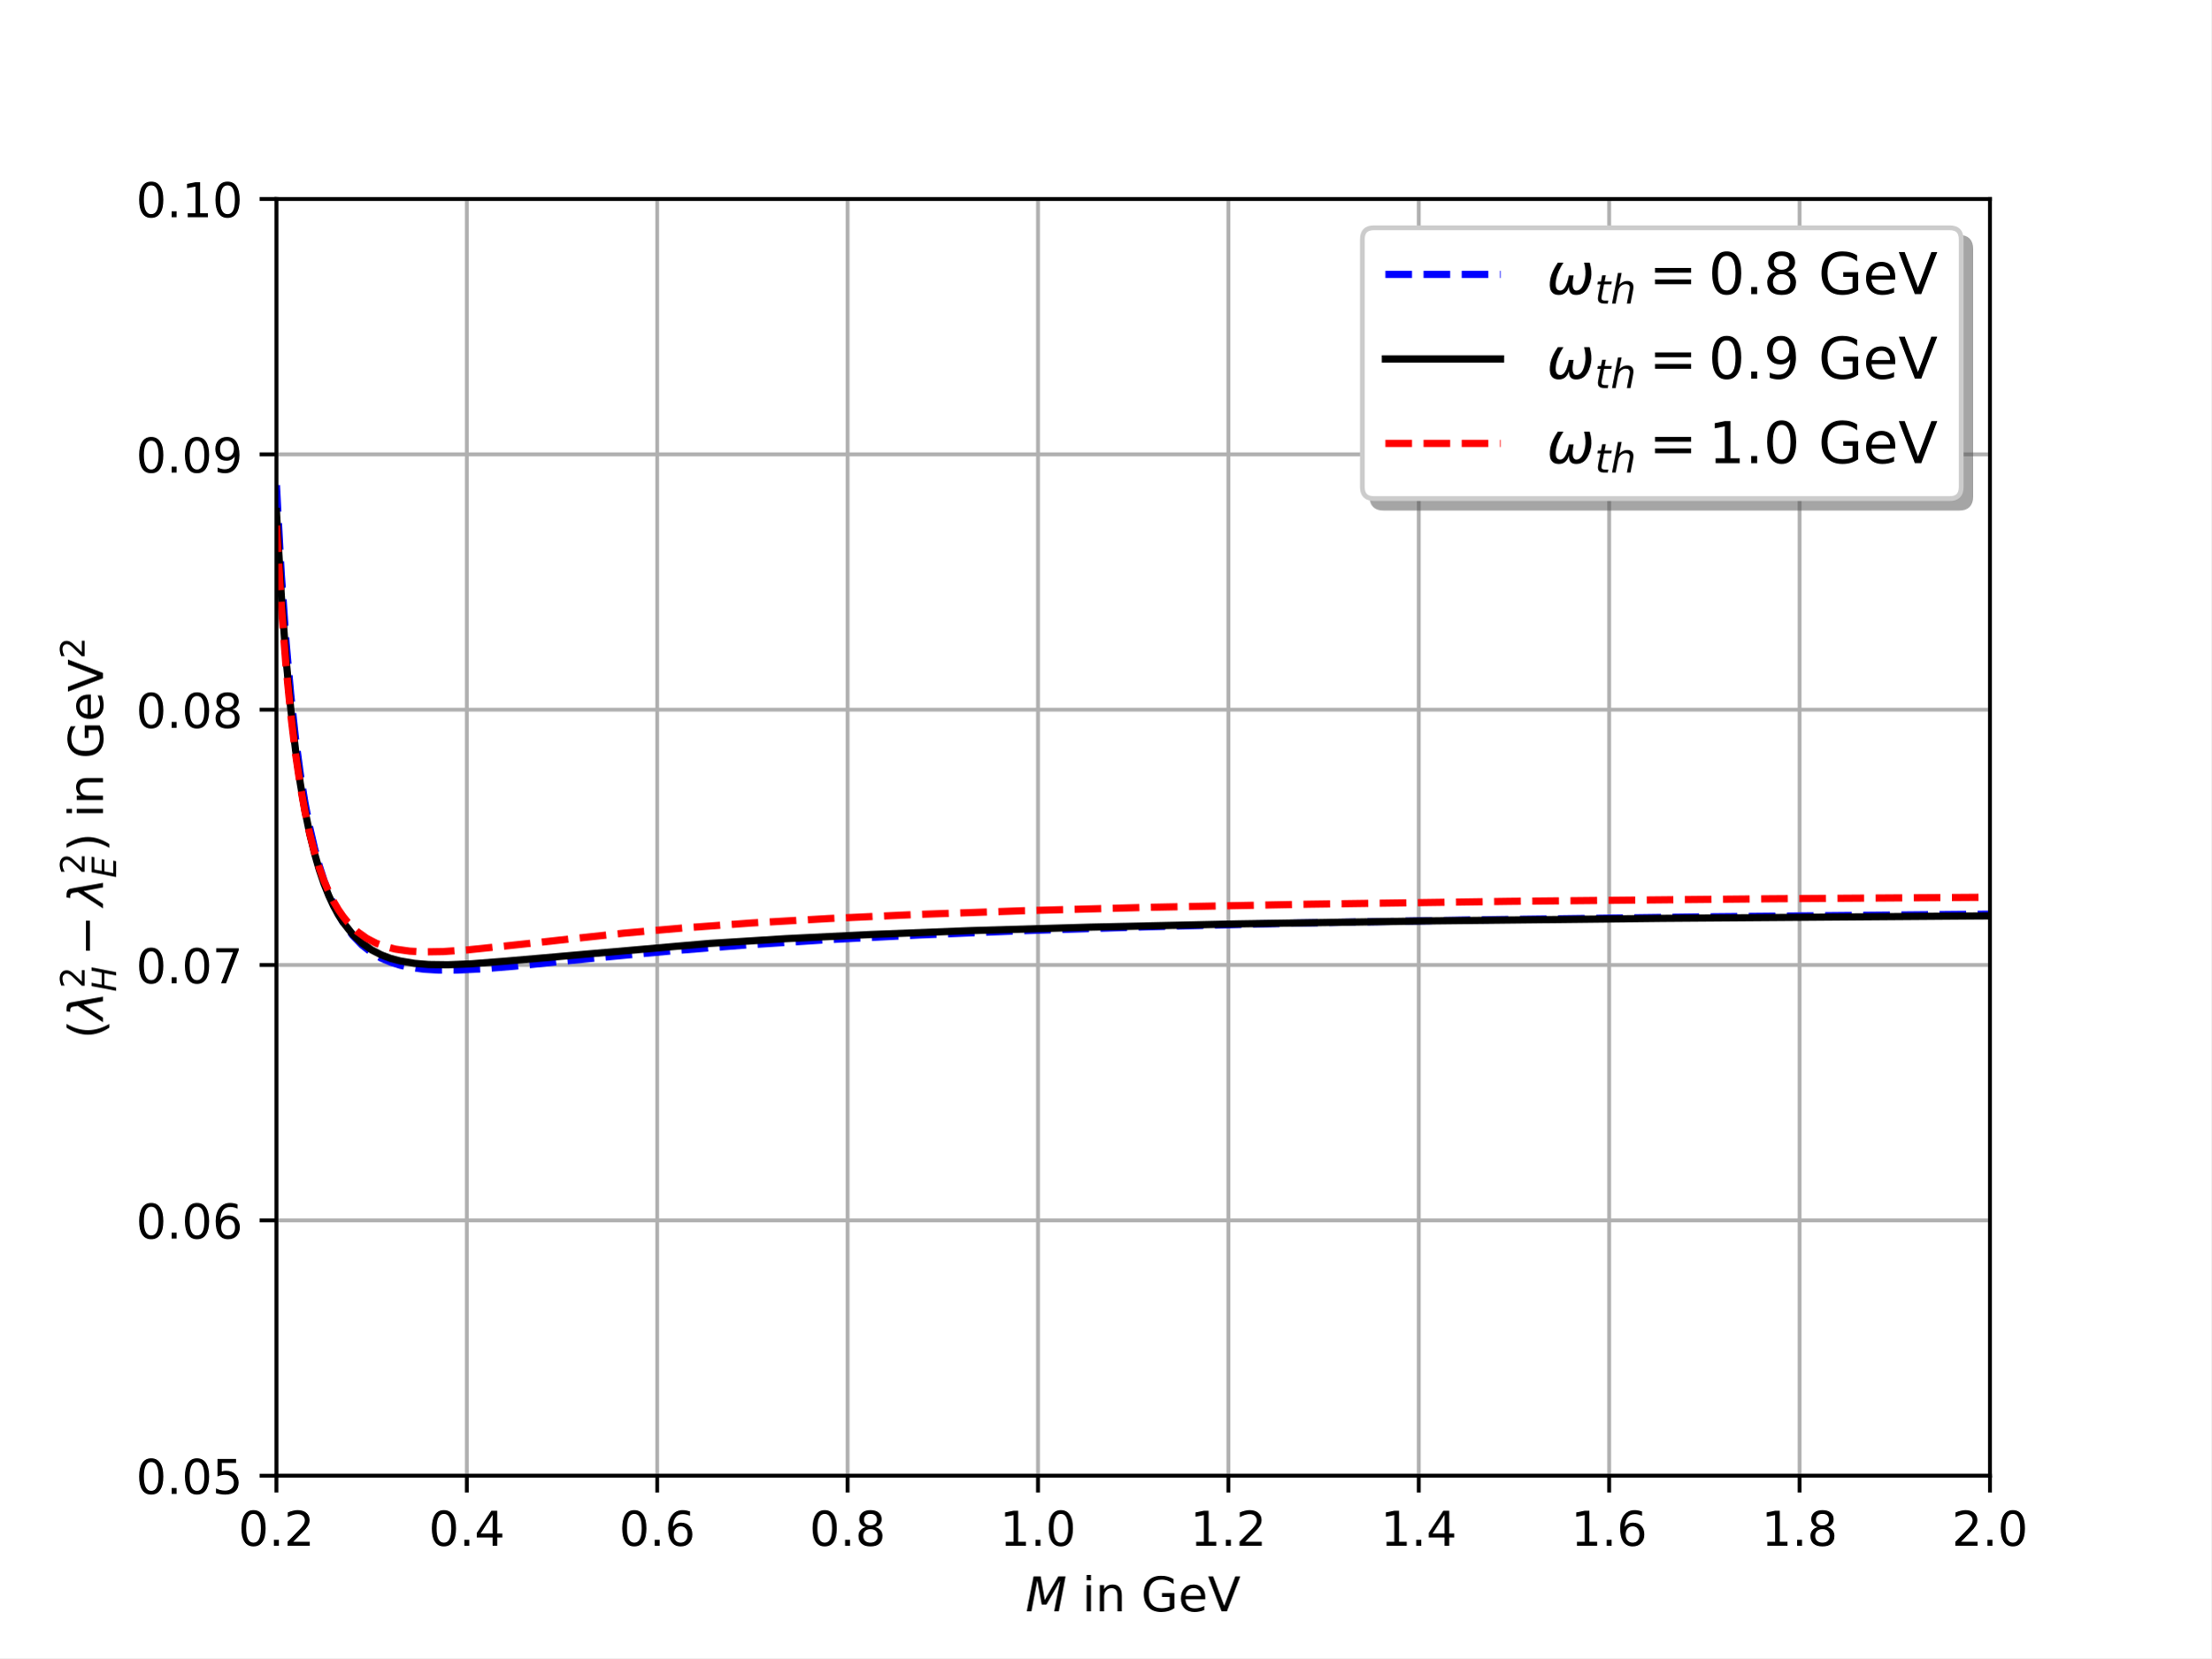
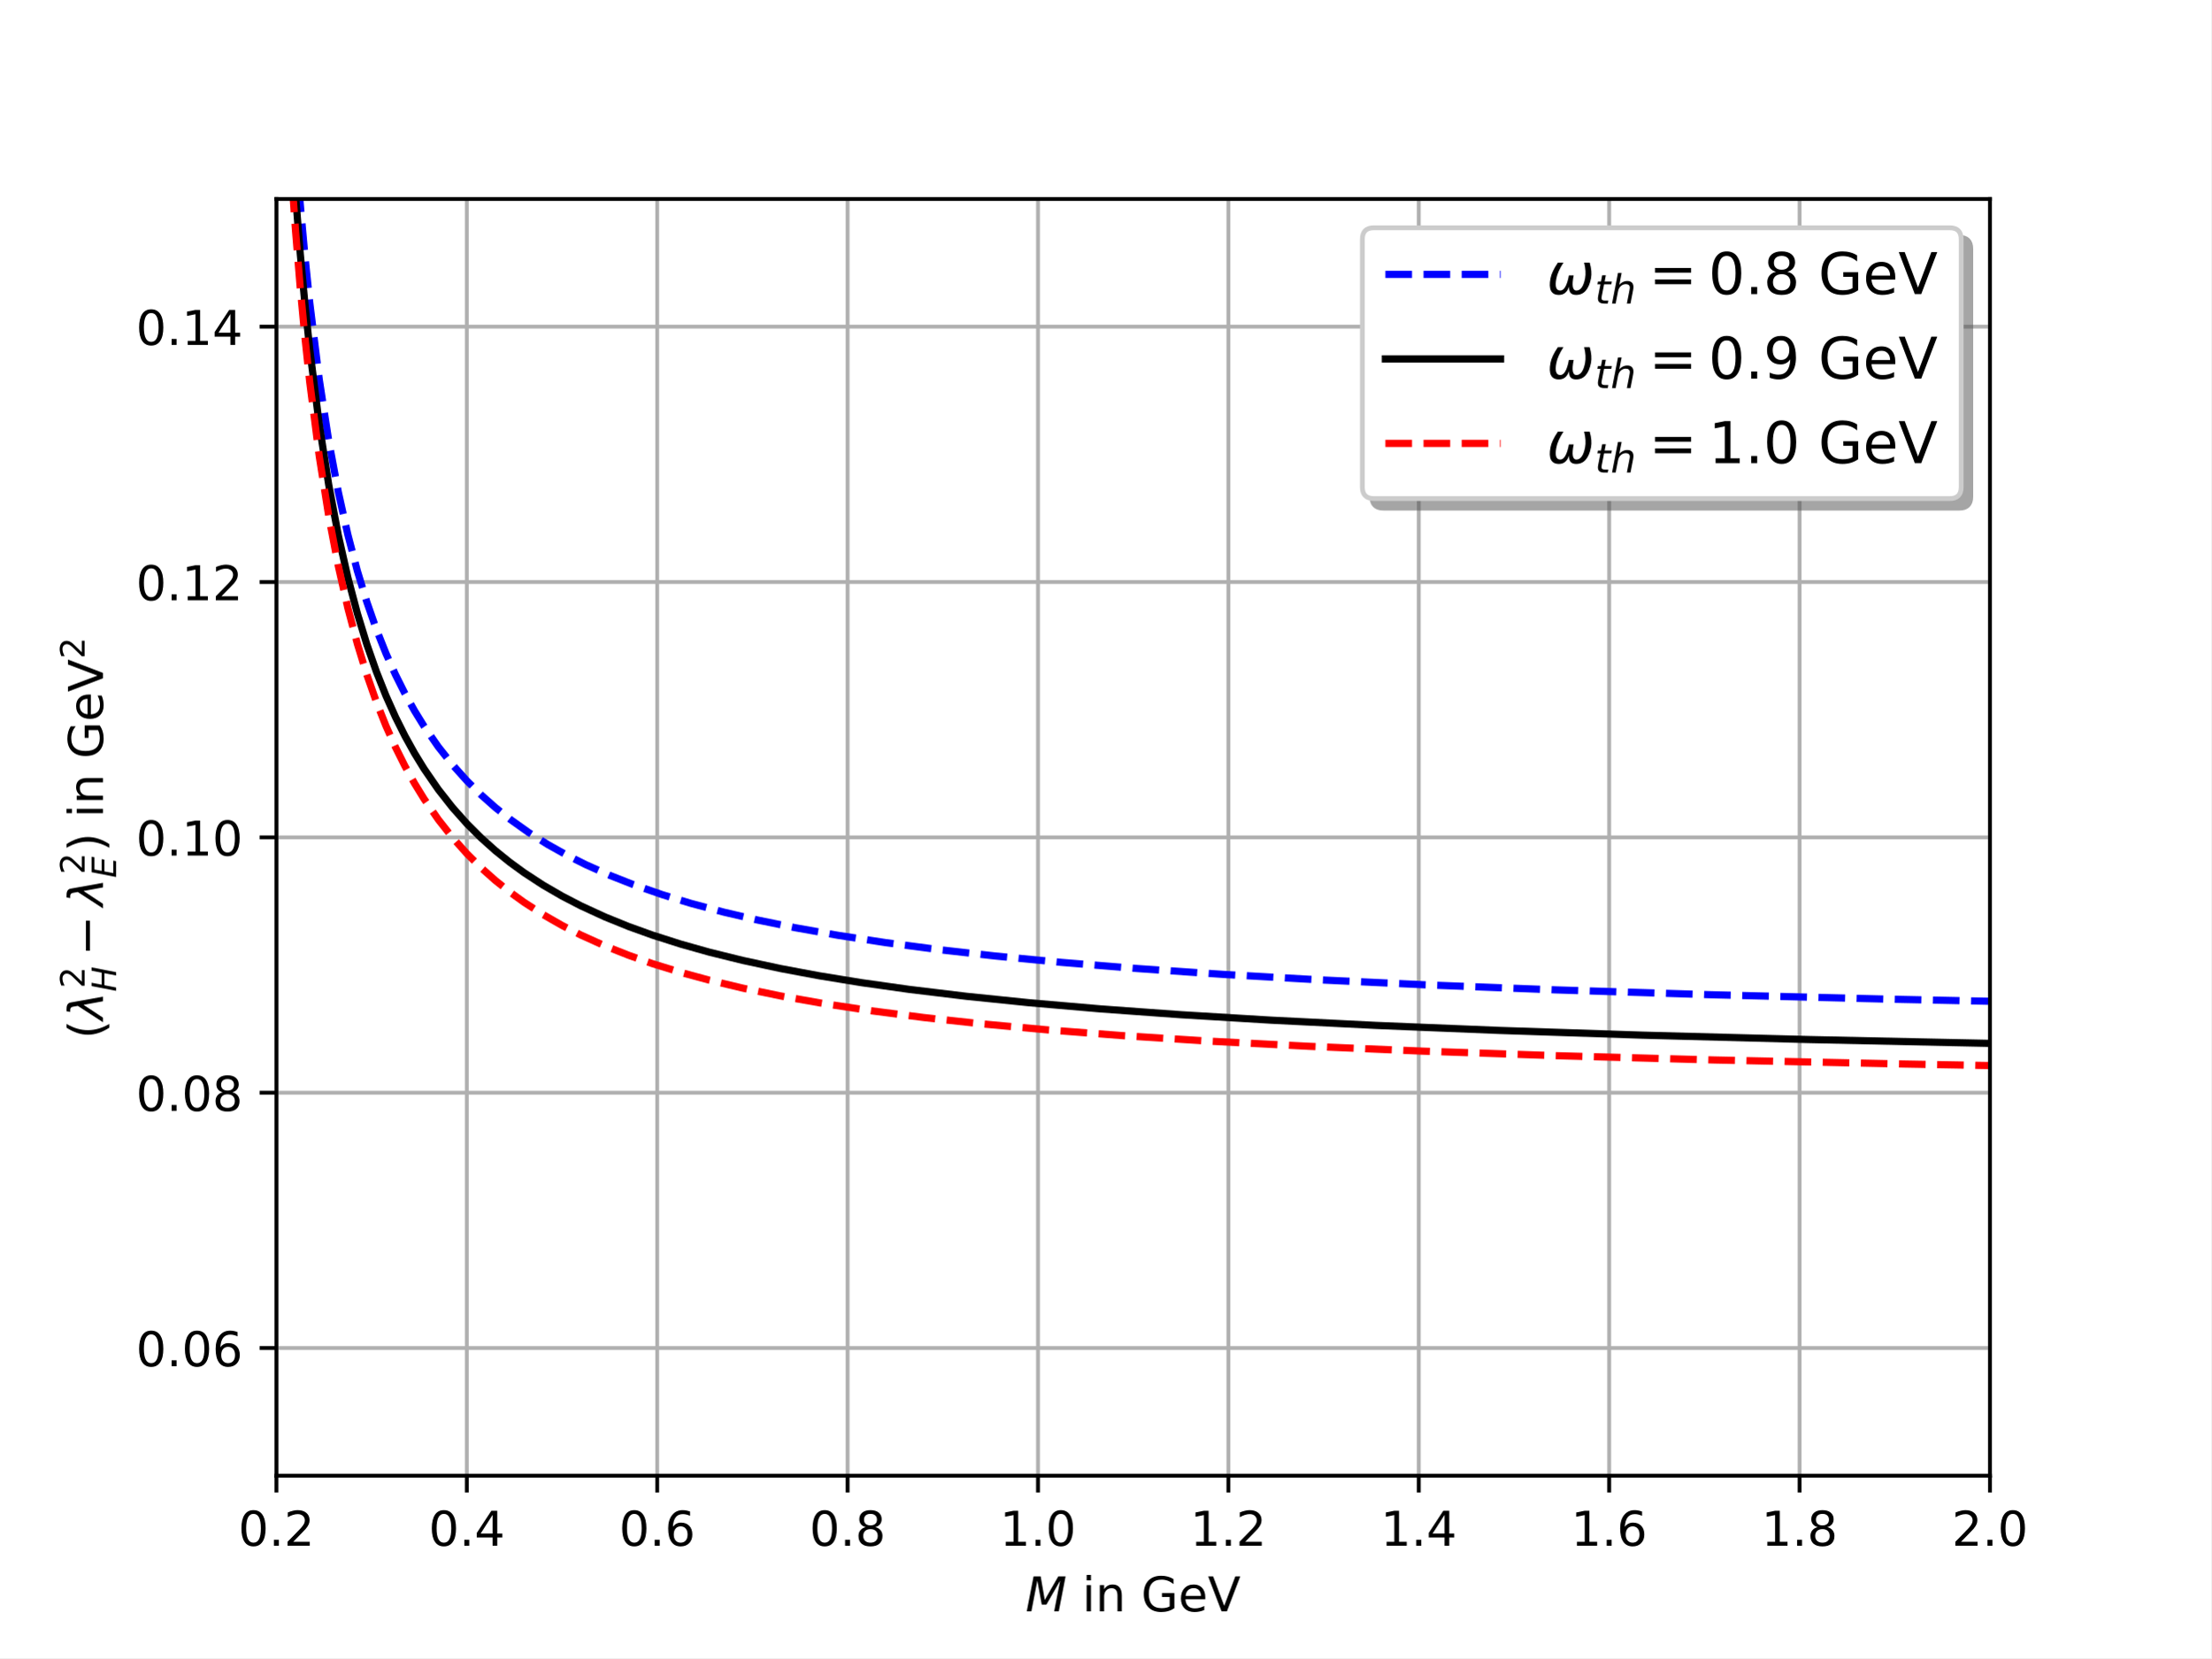
<svg xmlns="http://www.w3.org/2000/svg" xmlns:xlink="http://www.w3.org/1999/xlink" height="345.6pt" version="1.1" viewBox="0 0 460.8 345.6" width="460.8pt">
  <defs>
    <style type="text/css">
*{stroke-linecap:butt;stroke-linejoin:round;}
  </style>
  </defs>
  <g id="figure_1">
    <g id="patch_1">
      <path d="M 0 345.6  L 460.8 345.6  L 460.8 0  L 0 0  z " style="fill:#ffffff;" />
    </g>
    <g id="axes_1">
      <g id="patch_2">
        <path d="M 57.6 307.584  L 414.72 307.584  L 414.72 41.472  L 57.6 41.472  z " style="fill:#ffffff;" />
      </g>
      <g id="matplotlib.axis_1">
        <g id="xtick_1">
          <g id="line2d_1">
-             <path clip-path="url(#pf9dccfbc88)" d="M 57.6 307.584  L 57.6 41.472  " style="fill:none;stroke:#b0b0b0;stroke-linecap:square;stroke-width:0.8;" />
+             <path clip-path="url(#p27ba4fcbcd)" d="M 57.6 307.584  L 57.6 41.472  " style="fill:none;stroke:#b0b0b0;stroke-linecap:square;stroke-width:0.8;" />
          </g>
          <g id="line2d_2">
            <defs>
-               <path d="M 0 0  L 0 3.5  " id="m78748b436e" style="stroke:#000000;stroke-width:0.8;" />
-             </defs>
-             <g>
-               <use style="stroke:#000000;stroke-width:0.8;" x="57.6" xlink:href="#m78748b436e" y="307.584" />
+               <path d="M 0 0  L 0 3.5  " id="m6effe5599c" style="stroke:#000000;stroke-width:0.8;" />
+             </defs>
+             <g>
+               <use style="stroke:#000000;stroke-width:0.8;" x="57.6" xlink:href="#m6effe5599c" y="307.584" />
            </g>
          </g>
          <g id="text_1">
            <defs>
              <path d="M 31.781 66.406  Q 24.172 66.406 20.328 58.906  Q 16.5 51.422 16.5 36.375  Q 16.5 21.391 20.328 13.891  Q 24.172 6.391 31.781 6.391  Q 39.453 6.391 43.281 13.891  Q 47.125 21.391 47.125 36.375  Q 47.125 51.422 43.281 58.906  Q 39.453 66.406 31.781 66.406  z M 31.781 74.219  Q 44.047 74.219 50.516 64.516  Q 56.984 54.828 56.984 36.375  Q 56.984 17.969 50.516 8.266  Q 44.047 -1.422 31.781 -1.422  Q 19.531 -1.422 13.062 8.266  Q 6.594 17.969 6.594 36.375  Q 6.594 54.828 13.062 64.516  Q 19.531 74.219 31.781 74.219  z " id="DejaVuSans-48" />
              <path d="M 10.688 12.406  L 21 12.406  L 21 0  L 10.688 0  z " id="DejaVuSans-46" />
              <path d="M 19.188 8.297  L 53.609 8.297  L 53.609 0  L 7.328 0  L 7.328 8.297  Q 12.938 14.109 22.625 23.891  Q 32.328 33.688 34.812 36.531  Q 39.547 41.844 41.422 45.531  Q 43.312 49.219 43.312 52.781  Q 43.312 58.594 39.234 62.25  Q 35.156 65.922 28.609 65.922  Q 23.969 65.922 18.812 64.312  Q 13.672 62.703 7.812 59.422  L 7.812 69.391  Q 13.766 71.781 18.938 73  Q 24.125 74.219 28.422 74.219  Q 39.75 74.219 46.484 68.547  Q 53.219 62.891 53.219 53.422  Q 53.219 48.922 51.531 44.891  Q 49.859 40.875 45.406 35.406  Q 44.188 33.984 37.641 27.219  Q 31.109 20.453 19.188 8.297  z " id="DejaVuSans-50" />
            </defs>
            <g transform="translate(49.64844 322.1824)scale(0.1 -0.1)">
              <use xlink:href="#DejaVuSans-48" />
              <use x="63.623" xlink:href="#DejaVuSans-46" />
              <use x="95.41" xlink:href="#DejaVuSans-50" />
            </g>
          </g>
        </g>
        <g id="xtick_2">
          <g id="line2d_3">
-             <path clip-path="url(#pf9dccfbc88)" d="M 97.28 307.584  L 97.28 41.472  " style="fill:none;stroke:#b0b0b0;stroke-linecap:square;stroke-width:0.8;" />
+             <path clip-path="url(#p27ba4fcbcd)" d="M 97.28 307.584  L 97.28 41.472  " style="fill:none;stroke:#b0b0b0;stroke-linecap:square;stroke-width:0.8;" />
          </g>
          <g id="line2d_4">
            <g>
-               <use style="stroke:#000000;stroke-width:0.8;" x="97.28" xlink:href="#m78748b436e" y="307.584" />
+               <use style="stroke:#000000;stroke-width:0.8;" x="97.28" xlink:href="#m6effe5599c" y="307.584" />
            </g>
          </g>
          <g id="text_2">
            <defs>
              <path d="M 37.797 64.312  L 12.891 25.391  L 37.797 25.391  z M 35.203 72.906  L 47.609 72.906  L 47.609 25.391  L 58.016 25.391  L 58.016 17.188  L 47.609 17.188  L 47.609 0  L 37.797 0  L 37.797 17.188  L 4.891 17.188  L 4.891 26.703  z " id="DejaVuSans-52" />
            </defs>
            <g transform="translate(89.32844 322.1824)scale(0.1 -0.1)">
              <use xlink:href="#DejaVuSans-48" />
              <use x="63.623" xlink:href="#DejaVuSans-46" />
              <use x="95.41" xlink:href="#DejaVuSans-52" />
            </g>
          </g>
        </g>
        <g id="xtick_3">
          <g id="line2d_5">
-             <path clip-path="url(#pf9dccfbc88)" d="M 136.96 307.584  L 136.96 41.472  " style="fill:none;stroke:#b0b0b0;stroke-linecap:square;stroke-width:0.8;" />
+             <path clip-path="url(#p27ba4fcbcd)" d="M 136.96 307.584  L 136.96 41.472  " style="fill:none;stroke:#b0b0b0;stroke-linecap:square;stroke-width:0.8;" />
          </g>
          <g id="line2d_6">
            <g>
-               <use style="stroke:#000000;stroke-width:0.8;" x="136.96" xlink:href="#m78748b436e" y="307.584" />
+               <use style="stroke:#000000;stroke-width:0.8;" x="136.96" xlink:href="#m6effe5599c" y="307.584" />
            </g>
          </g>
          <g id="text_3">
            <defs>
              <path d="M 33.016 40.375  Q 26.375 40.375 22.484 35.828  Q 18.609 31.297 18.609 23.391  Q 18.609 15.531 22.484 10.953  Q 26.375 6.391 33.016 6.391  Q 39.656 6.391 43.531 10.953  Q 47.406 15.531 47.406 23.391  Q 47.406 31.297 43.531 35.828  Q 39.656 40.375 33.016 40.375  z M 52.594 71.297  L 52.594 62.312  Q 48.875 64.062 45.094 64.984  Q 41.312 65.922 37.594 65.922  Q 27.828 65.922 22.672 59.328  Q 17.531 52.734 16.797 39.406  Q 19.672 43.656 24.016 45.922  Q 28.375 48.188 33.594 48.188  Q 44.578 48.188 50.953 41.516  Q 57.328 34.859 57.328 23.391  Q 57.328 12.156 50.688 5.359  Q 44.047 -1.422 33.016 -1.422  Q 20.359 -1.422 13.672 8.266  Q 6.984 17.969 6.984 36.375  Q 6.984 53.656 15.188 63.938  Q 23.391 74.219 37.203 74.219  Q 40.922 74.219 44.703 73.484  Q 48.484 72.75 52.594 71.297  z " id="DejaVuSans-54" />
            </defs>
            <g transform="translate(129.0084 322.1824)scale(0.1 -0.1)">
              <use xlink:href="#DejaVuSans-48" />
              <use x="63.623" xlink:href="#DejaVuSans-46" />
              <use x="95.41" xlink:href="#DejaVuSans-54" />
            </g>
          </g>
        </g>
        <g id="xtick_4">
          <g id="line2d_7">
-             <path clip-path="url(#pf9dccfbc88)" d="M 176.64 307.584  L 176.64 41.472  " style="fill:none;stroke:#b0b0b0;stroke-linecap:square;stroke-width:0.8;" />
+             <path clip-path="url(#p27ba4fcbcd)" d="M 176.64 307.584  L 176.64 41.472  " style="fill:none;stroke:#b0b0b0;stroke-linecap:square;stroke-width:0.8;" />
          </g>
          <g id="line2d_8">
            <g>
-               <use style="stroke:#000000;stroke-width:0.8;" x="176.64" xlink:href="#m78748b436e" y="307.584" />
+               <use style="stroke:#000000;stroke-width:0.8;" x="176.64" xlink:href="#m6effe5599c" y="307.584" />
            </g>
          </g>
          <g id="text_4">
            <defs>
              <path d="M 31.781 34.625  Q 24.75 34.625 20.719 30.859  Q 16.703 27.094 16.703 20.516  Q 16.703 13.922 20.719 10.156  Q 24.75 6.391 31.781 6.391  Q 38.812 6.391 42.859 10.172  Q 46.922 13.969 46.922 20.516  Q 46.922 27.094 42.891 30.859  Q 38.875 34.625 31.781 34.625  z M 21.922 38.812  Q 15.578 40.375 12.031 44.719  Q 8.5 49.078 8.5 55.328  Q 8.5 64.062 14.719 69.141  Q 20.953 74.219 31.781 74.219  Q 42.672 74.219 48.875 69.141  Q 55.078 64.062 55.078 55.328  Q 55.078 49.078 51.531 44.719  Q 48 40.375 41.703 38.812  Q 48.828 37.156 52.797 32.312  Q 56.781 27.484 56.781 20.516  Q 56.781 9.906 50.312 4.234  Q 43.844 -1.422 31.781 -1.422  Q 19.734 -1.422 13.25 4.234  Q 6.781 9.906 6.781 20.516  Q 6.781 27.484 10.781 32.312  Q 14.797 37.156 21.922 38.812  z M 18.312 54.391  Q 18.312 48.734 21.844 45.562  Q 25.391 42.391 31.781 42.391  Q 38.141 42.391 41.719 45.562  Q 45.312 48.734 45.312 54.391  Q 45.312 60.062 41.719 63.234  Q 38.141 66.406 31.781 66.406  Q 25.391 66.406 21.844 63.234  Q 18.312 60.062 18.312 54.391  z " id="DejaVuSans-56" />
            </defs>
            <g transform="translate(168.6884 322.1824)scale(0.1 -0.1)">
              <use xlink:href="#DejaVuSans-48" />
              <use x="63.623" xlink:href="#DejaVuSans-46" />
              <use x="95.41" xlink:href="#DejaVuSans-56" />
            </g>
          </g>
        </g>
        <g id="xtick_5">
          <g id="line2d_9">
-             <path clip-path="url(#pf9dccfbc88)" d="M 216.32 307.584  L 216.32 41.472  " style="fill:none;stroke:#b0b0b0;stroke-linecap:square;stroke-width:0.8;" />
+             <path clip-path="url(#p27ba4fcbcd)" d="M 216.32 307.584  L 216.32 41.472  " style="fill:none;stroke:#b0b0b0;stroke-linecap:square;stroke-width:0.8;" />
          </g>
          <g id="line2d_10">
            <g>
-               <use style="stroke:#000000;stroke-width:0.8;" x="216.32" xlink:href="#m78748b436e" y="307.584" />
+               <use style="stroke:#000000;stroke-width:0.8;" x="216.32" xlink:href="#m6effe5599c" y="307.584" />
            </g>
          </g>
          <g id="text_5">
            <defs>
              <path d="M 12.406 8.297  L 28.516 8.297  L 28.516 63.922  L 10.984 60.406  L 10.984 69.391  L 28.422 72.906  L 38.281 72.906  L 38.281 8.297  L 54.391 8.297  L 54.391 0  L 12.406 0  z " id="DejaVuSans-49" />
            </defs>
            <g transform="translate(208.3684 322.1824)scale(0.1 -0.1)">
              <use xlink:href="#DejaVuSans-49" />
              <use x="63.623" xlink:href="#DejaVuSans-46" />
              <use x="95.41" xlink:href="#DejaVuSans-48" />
            </g>
          </g>
        </g>
        <g id="xtick_6">
          <g id="line2d_11">
-             <path clip-path="url(#pf9dccfbc88)" d="M 256 307.584  L 256 41.472  " style="fill:none;stroke:#b0b0b0;stroke-linecap:square;stroke-width:0.8;" />
+             <path clip-path="url(#p27ba4fcbcd)" d="M 256 307.584  L 256 41.472  " style="fill:none;stroke:#b0b0b0;stroke-linecap:square;stroke-width:0.8;" />
          </g>
          <g id="line2d_12">
            <g>
-               <use style="stroke:#000000;stroke-width:0.8;" x="256" xlink:href="#m78748b436e" y="307.584" />
+               <use style="stroke:#000000;stroke-width:0.8;" x="256" xlink:href="#m6effe5599c" y="307.584" />
            </g>
          </g>
          <g id="text_6">
            <g transform="translate(248.0484 322.1824)scale(0.1 -0.1)">
              <use xlink:href="#DejaVuSans-49" />
              <use x="63.623" xlink:href="#DejaVuSans-46" />
              <use x="95.41" xlink:href="#DejaVuSans-50" />
            </g>
          </g>
        </g>
        <g id="xtick_7">
          <g id="line2d_13">
-             <path clip-path="url(#pf9dccfbc88)" d="M 295.68 307.584  L 295.68 41.472  " style="fill:none;stroke:#b0b0b0;stroke-linecap:square;stroke-width:0.8;" />
+             <path clip-path="url(#p27ba4fcbcd)" d="M 295.68 307.584  L 295.68 41.472  " style="fill:none;stroke:#b0b0b0;stroke-linecap:square;stroke-width:0.8;" />
          </g>
          <g id="line2d_14">
            <g>
-               <use style="stroke:#000000;stroke-width:0.8;" x="295.68" xlink:href="#m78748b436e" y="307.584" />
+               <use style="stroke:#000000;stroke-width:0.8;" x="295.68" xlink:href="#m6effe5599c" y="307.584" />
            </g>
          </g>
          <g id="text_7">
            <g transform="translate(287.7284 322.1824)scale(0.1 -0.1)">
              <use xlink:href="#DejaVuSans-49" />
              <use x="63.623" xlink:href="#DejaVuSans-46" />
              <use x="95.41" xlink:href="#DejaVuSans-52" />
            </g>
          </g>
        </g>
        <g id="xtick_8">
          <g id="line2d_15">
-             <path clip-path="url(#pf9dccfbc88)" d="M 335.36 307.584  L 335.36 41.472  " style="fill:none;stroke:#b0b0b0;stroke-linecap:square;stroke-width:0.8;" />
+             <path clip-path="url(#p27ba4fcbcd)" d="M 335.36 307.584  L 335.36 41.472  " style="fill:none;stroke:#b0b0b0;stroke-linecap:square;stroke-width:0.8;" />
          </g>
          <g id="line2d_16">
            <g>
-               <use style="stroke:#000000;stroke-width:0.8;" x="335.36" xlink:href="#m78748b436e" y="307.584" />
+               <use style="stroke:#000000;stroke-width:0.8;" x="335.36" xlink:href="#m6effe5599c" y="307.584" />
            </g>
          </g>
          <g id="text_8">
            <g transform="translate(327.4084 322.1824)scale(0.1 -0.1)">
              <use xlink:href="#DejaVuSans-49" />
              <use x="63.623" xlink:href="#DejaVuSans-46" />
              <use x="95.41" xlink:href="#DejaVuSans-54" />
            </g>
          </g>
        </g>
        <g id="xtick_9">
          <g id="line2d_17">
-             <path clip-path="url(#pf9dccfbc88)" d="M 375.04 307.584  L 375.04 41.472  " style="fill:none;stroke:#b0b0b0;stroke-linecap:square;stroke-width:0.8;" />
+             <path clip-path="url(#p27ba4fcbcd)" d="M 375.04 307.584  L 375.04 41.472  " style="fill:none;stroke:#b0b0b0;stroke-linecap:square;stroke-width:0.8;" />
          </g>
          <g id="line2d_18">
            <g>
-               <use style="stroke:#000000;stroke-width:0.8;" x="375.04" xlink:href="#m78748b436e" y="307.584" />
+               <use style="stroke:#000000;stroke-width:0.8;" x="375.04" xlink:href="#m6effe5599c" y="307.584" />
            </g>
          </g>
          <g id="text_9">
            <g transform="translate(367.0884 322.1824)scale(0.1 -0.1)">
              <use xlink:href="#DejaVuSans-49" />
              <use x="63.623" xlink:href="#DejaVuSans-46" />
              <use x="95.41" xlink:href="#DejaVuSans-56" />
            </g>
          </g>
        </g>
        <g id="xtick_10">
          <g id="line2d_19">
-             <path clip-path="url(#pf9dccfbc88)" d="M 414.72 307.584  L 414.72 41.472  " style="fill:none;stroke:#b0b0b0;stroke-linecap:square;stroke-width:0.8;" />
+             <path clip-path="url(#p27ba4fcbcd)" d="M 414.72 307.584  L 414.72 41.472  " style="fill:none;stroke:#b0b0b0;stroke-linecap:square;stroke-width:0.8;" />
          </g>
          <g id="line2d_20">
            <g>
-               <use style="stroke:#000000;stroke-width:0.8;" x="414.72" xlink:href="#m78748b436e" y="307.584" />
+               <use style="stroke:#000000;stroke-width:0.8;" x="414.72" xlink:href="#m6effe5599c" y="307.584" />
            </g>
          </g>
          <g id="text_10">
            <g transform="translate(406.7684 322.1824)scale(0.1 -0.1)">
              <use xlink:href="#DejaVuSans-50" />
              <use x="63.623" xlink:href="#DejaVuSans-46" />
              <use x="95.41" xlink:href="#DejaVuSans-48" />
            </g>
          </g>
        </g>
        <g id="text_11">
          <defs>
            <path d="M 16.891 72.906  L 31.688 72.906  L 40.188 23.781  L 68.406 72.906  L 83.594 72.906  L 69.391 0  L 59.812 0  L 72.219 63.922  L 43.609 14.016  L 33.984 14.016  L 24.703 64.109  L 12.312 0  L 2.688 0  z " id="DejaVuSans-Oblique-77" />
            <path id="DejaVuSans-32" />
            <path d="M 9.422 54.688  L 18.406 54.688  L 18.406 0  L 9.422 0  z M 9.422 75.984  L 18.406 75.984  L 18.406 64.594  L 9.422 64.594  z " id="DejaVuSans-105" />
            <path d="M 54.891 33.016  L 54.891 0  L 45.906 0  L 45.906 32.719  Q 45.906 40.484 42.875 44.328  Q 39.844 48.188 33.797 48.188  Q 26.516 48.188 22.312 43.547  Q 18.109 38.922 18.109 30.906  L 18.109 0  L 9.078 0  L 9.078 54.688  L 18.109 54.688  L 18.109 46.188  Q 21.344 51.125 25.703 53.562  Q 30.078 56 35.797 56  Q 45.219 56 50.047 50.172  Q 54.891 44.344 54.891 33.016  z " id="DejaVuSans-110" />
            <path d="M 59.516 10.406  L 59.516 29.984  L 43.406 29.984  L 43.406 38.094  L 69.281 38.094  L 69.281 6.781  Q 63.578 2.734 56.688 0.656  Q 49.812 -1.422 42 -1.422  Q 24.906 -1.422 15.25 8.562  Q 5.609 18.562 5.609 36.375  Q 5.609 54.25 15.25 64.234  Q 24.906 74.219 42 74.219  Q 49.125 74.219 55.547 72.453  Q 61.969 70.703 67.391 67.281  L 67.391 56.781  Q 61.922 61.422 55.766 63.766  Q 49.609 66.109 42.828 66.109  Q 29.438 66.109 22.719 58.641  Q 16.016 51.172 16.016 36.375  Q 16.016 21.625 22.719 14.156  Q 29.438 6.688 42.828 6.688  Q 48.047 6.688 52.141 7.594  Q 56.25 8.5 59.516 10.406  z " id="DejaVuSans-71" />
            <path d="M 56.203 29.594  L 56.203 25.203  L 14.891 25.203  Q 15.484 15.922 20.484 11.062  Q 25.484 6.203 34.422 6.203  Q 39.594 6.203 44.453 7.469  Q 49.312 8.734 54.109 11.281  L 54.109 2.781  Q 49.266 0.734 44.188 -0.344  Q 39.109 -1.422 33.891 -1.422  Q 20.797 -1.422 13.156 6.188  Q 5.516 13.812 5.516 26.812  Q 5.516 40.234 12.766 48.109  Q 20.016 56 32.328 56  Q 43.359 56 49.781 48.891  Q 56.203 41.797 56.203 29.594  z M 47.219 32.234  Q 47.125 39.594 43.094 43.984  Q 39.062 48.391 32.422 48.391  Q 24.906 48.391 20.391 44.141  Q 15.875 39.891 15.188 32.172  z " id="DejaVuSans-101" />
            <path d="M 28.609 0  L 0.781 72.906  L 11.078 72.906  L 34.188 11.531  L 57.328 72.906  L 67.578 72.906  L 39.797 0  z " id="DejaVuSans-86" />
          </defs>
          <g transform="translate(213.71 335.8606)scale(0.1 -0.1)">
            <use transform="translate(0 0.015625)" xlink:href="#DejaVuSans-Oblique-77" />
            <use transform="translate(86.2793 0.015625)" xlink:href="#DejaVuSans-32" />
            <use transform="translate(118.0664 0.015625)" xlink:href="#DejaVuSans-105" />
            <use transform="translate(145.8496 0.015625)" xlink:href="#DejaVuSans-110" />
            <use transform="translate(209.2285 0.015625)" xlink:href="#DejaVuSans-32" />
            <use transform="translate(241.0156 0.015625)" xlink:href="#DejaVuSans-71" />
            <use transform="translate(318.5059 0.015625)" xlink:href="#DejaVuSans-101" />
            <use transform="translate(380.0293 0.015625)" xlink:href="#DejaVuSans-86" />
          </g>
        </g>
      </g>
      <g id="matplotlib.axis_2">
        <g id="ytick_1">
          <g id="line2d_21">
-             <path clip-path="url(#pf9dccfbc88)" d="M 57.6 307.584  L 414.72 307.584  " style="fill:none;stroke:#b0b0b0;stroke-linecap:square;stroke-width:0.8;" />
+             <path clip-path="url(#p27ba4fcbcd)" d="M 57.6 280.973  L 414.72 280.973  " style="fill:none;stroke:#b0b0b0;stroke-linecap:square;stroke-width:0.8;" />
          </g>
          <g id="line2d_22">
            <defs>
-               <path d="M 0 0  L -3.5 0  " id="m1367dd6d0b" style="stroke:#000000;stroke-width:0.8;" />
-             </defs>
-             <g>
-               <use style="stroke:#000000;stroke-width:0.8;" x="57.6" xlink:href="#m1367dd6d0b" y="307.584" />
+               <path d="M 0 0  L -3.5 0  " id="m744ac73c19" style="stroke:#000000;stroke-width:0.8;" />
+             </defs>
+             <g>
+               <use style="stroke:#000000;stroke-width:0.8;" x="57.6" xlink:href="#m744ac73c19" y="280.973" />
            </g>
          </g>
          <g id="text_12">
-             <defs>
-               <path d="M 10.797 72.906  L 49.516 72.906  L 49.516 64.594  L 19.828 64.594  L 19.828 46.734  Q 21.969 47.469 24.109 47.828  Q 26.266 48.188 28.422 48.188  Q 40.625 48.188 47.75 41.5  Q 54.891 34.812 54.891 23.391  Q 54.891 11.625 47.562 5.094  Q 40.234 -1.422 26.906 -1.422  Q 22.312 -1.422 17.547 -0.641  Q 12.797 0.141 7.719 1.703  L 7.719 11.625  Q 12.109 9.234 16.797 8.062  Q 21.484 6.891 26.703 6.891  Q 35.156 6.891 40.078 11.328  Q 45.016 15.766 45.016 23.391  Q 45.016 31 40.078 35.438  Q 35.156 39.891 26.703 39.891  Q 22.75 39.891 18.812 39.016  Q 14.891 38.141 10.797 36.281  z " id="DejaVuSans-53" />
-             </defs>
-             <g transform="translate(28.33438 311.3832)scale(0.1 -0.1)">
+             <g transform="translate(28.33438 284.772)scale(0.1 -0.1)">
              <use xlink:href="#DejaVuSans-48" />
              <use x="63.623" xlink:href="#DejaVuSans-46" />
              <use x="95.41" xlink:href="#DejaVuSans-48" />
-               <use x="159.033" xlink:href="#DejaVuSans-53" />
+               <use x="159.033" xlink:href="#DejaVuSans-54" />
            </g>
          </g>
        </g>
        <g id="ytick_2">
          <g id="line2d_23">
-             <path clip-path="url(#pf9dccfbc88)" d="M 57.6 254.362  L 414.72 254.362  " style="fill:none;stroke:#b0b0b0;stroke-linecap:square;stroke-width:0.8;" />
+             <path clip-path="url(#p27ba4fcbcd)" d="M 57.6 227.75  L 414.72 227.75  " style="fill:none;stroke:#b0b0b0;stroke-linecap:square;stroke-width:0.8;" />
          </g>
          <g id="line2d_24">
            <g>
-               <use style="stroke:#000000;stroke-width:0.8;" x="57.6" xlink:href="#m1367dd6d0b" y="254.362" />
+               <use style="stroke:#000000;stroke-width:0.8;" x="57.6" xlink:href="#m744ac73c19" y="227.75" />
            </g>
          </g>
          <g id="text_13">
-             <g transform="translate(28.33438 258.1608)scale(0.1 -0.1)">
+             <g transform="translate(28.33438 231.5496)scale(0.1 -0.1)">
              <use xlink:href="#DejaVuSans-48" />
              <use x="63.623" xlink:href="#DejaVuSans-46" />
              <use x="95.41" xlink:href="#DejaVuSans-48" />
-               <use x="159.033" xlink:href="#DejaVuSans-54" />
+               <use x="159.033" xlink:href="#DejaVuSans-56" />
            </g>
          </g>
        </g>
        <g id="ytick_3">
          <g id="line2d_25">
-             <path clip-path="url(#pf9dccfbc88)" d="M 57.6 201.139  L 414.72 201.139  " style="fill:none;stroke:#b0b0b0;stroke-linecap:square;stroke-width:0.8;" />
+             <path clip-path="url(#p27ba4fcbcd)" d="M 57.6 174.528  L 414.72 174.528  " style="fill:none;stroke:#b0b0b0;stroke-linecap:square;stroke-width:0.8;" />
          </g>
          <g id="line2d_26">
            <g>
-               <use style="stroke:#000000;stroke-width:0.8;" x="57.6" xlink:href="#m1367dd6d0b" y="201.139" />
+               <use style="stroke:#000000;stroke-width:0.8;" x="57.6" xlink:href="#m744ac73c19" y="174.528" />
            </g>
          </g>
          <g id="text_14">
-             <defs>
-               <path d="M 8.203 72.906  L 55.078 72.906  L 55.078 68.703  L 28.609 0  L 18.312 0  L 43.219 64.594  L 8.203 64.594  z " id="DejaVuSans-55" />
-             </defs>
-             <g transform="translate(28.33438 204.9384)scale(0.1 -0.1)">
-               <use xlink:href="#DejaVuSans-48" />
-               <use x="63.623" xlink:href="#DejaVuSans-46" />
-               <use x="95.41" xlink:href="#DejaVuSans-48" />
-               <use x="159.033" xlink:href="#DejaVuSans-55" />
+             <g transform="translate(28.33438 178.3272)scale(0.1 -0.1)">
+               <use xlink:href="#DejaVuSans-48" />
+               <use x="63.623" xlink:href="#DejaVuSans-46" />
+               <use x="95.41" xlink:href="#DejaVuSans-49" />
+               <use x="159.033" xlink:href="#DejaVuSans-48" />
            </g>
          </g>
        </g>
        <g id="ytick_4">
          <g id="line2d_27">
-             <path clip-path="url(#pf9dccfbc88)" d="M 57.6 147.917  L 414.72 147.917  " style="fill:none;stroke:#b0b0b0;stroke-linecap:square;stroke-width:0.8;" />
+             <path clip-path="url(#p27ba4fcbcd)" d="M 57.6 121.306  L 414.72 121.306  " style="fill:none;stroke:#b0b0b0;stroke-linecap:square;stroke-width:0.8;" />
          </g>
          <g id="line2d_28">
            <g>
-               <use style="stroke:#000000;stroke-width:0.8;" x="57.6" xlink:href="#m1367dd6d0b" y="147.917" />
+               <use style="stroke:#000000;stroke-width:0.8;" x="57.6" xlink:href="#m744ac73c19" y="121.306" />
            </g>
          </g>
          <g id="text_15">
-             <g transform="translate(28.33438 151.716)scale(0.1 -0.1)">
-               <use xlink:href="#DejaVuSans-48" />
-               <use x="63.623" xlink:href="#DejaVuSans-46" />
-               <use x="95.41" xlink:href="#DejaVuSans-48" />
-               <use x="159.033" xlink:href="#DejaVuSans-56" />
+             <g transform="translate(28.33438 125.1048)scale(0.1 -0.1)">
+               <use xlink:href="#DejaVuSans-48" />
+               <use x="63.623" xlink:href="#DejaVuSans-46" />
+               <use x="95.41" xlink:href="#DejaVuSans-49" />
+               <use x="159.033" xlink:href="#DejaVuSans-50" />
            </g>
          </g>
        </g>
        <g id="ytick_5">
          <g id="line2d_29">
-             <path clip-path="url(#pf9dccfbc88)" d="M 57.6 94.694  L 414.72 94.694  " style="fill:none;stroke:#b0b0b0;stroke-linecap:square;stroke-width:0.8;" />
+             <path clip-path="url(#p27ba4fcbcd)" d="M 57.6 68.083  L 414.72 68.083  " style="fill:none;stroke:#b0b0b0;stroke-linecap:square;stroke-width:0.8;" />
          </g>
          <g id="line2d_30">
            <g>
-               <use style="stroke:#000000;stroke-width:0.8;" x="57.6" xlink:href="#m1367dd6d0b" y="94.694" />
+               <use style="stroke:#000000;stroke-width:0.8;" x="57.6" xlink:href="#m744ac73c19" y="68.083" />
            </g>
          </g>
          <g id="text_16">
-             <defs>
-               <path d="M 10.984 1.516  L 10.984 10.5  Q 14.703 8.734 18.5 7.812  Q 22.312 6.891 25.984 6.891  Q 35.75 6.891 40.891 13.453  Q 46.047 20.016 46.781 33.406  Q 43.953 29.203 39.594 26.953  Q 35.25 24.703 29.984 24.703  Q 19.047 24.703 12.672 31.312  Q 6.297 37.938 6.297 49.422  Q 6.297 60.641 12.938 67.422  Q 19.578 74.219 30.609 74.219  Q 43.266 74.219 49.922 64.516  Q 56.594 54.828 56.594 36.375  Q 56.594 19.141 48.406 8.859  Q 40.234 -1.422 26.422 -1.422  Q 22.703 -1.422 18.891 -0.688  Q 15.094 0.047 10.984 1.516  z M 30.609 32.422  Q 37.25 32.422 41.125 36.953  Q 45.016 41.5 45.016 49.422  Q 45.016 57.281 41.125 61.844  Q 37.25 66.406 30.609 66.406  Q 23.969 66.406 20.094 61.844  Q 16.219 57.281 16.219 49.422  Q 16.219 41.5 20.094 36.953  Q 23.969 32.422 30.609 32.422  z " id="DejaVuSans-57" />
-             </defs>
-             <g transform="translate(28.33438 98.49362)scale(0.1 -0.1)">
-               <use xlink:href="#DejaVuSans-48" />
-               <use x="63.623" xlink:href="#DejaVuSans-46" />
-               <use x="95.41" xlink:href="#DejaVuSans-48" />
-               <use x="159.033" xlink:href="#DejaVuSans-57" />
-             </g>
-           </g>
-         </g>
-         <g id="ytick_6">
-           <g id="line2d_31">
-             <path clip-path="url(#pf9dccfbc88)" d="M 57.6 41.472  L 414.72 41.472  " style="fill:none;stroke:#b0b0b0;stroke-linecap:square;stroke-width:0.8;" />
-           </g>
-           <g id="line2d_32">
-             <g>
-               <use style="stroke:#000000;stroke-width:0.8;" x="57.6" xlink:href="#m1367dd6d0b" y="41.472" />
-             </g>
-           </g>
-           <g id="text_17">
-             <g transform="translate(28.33438 45.27122)scale(0.1 -0.1)">
+             <g transform="translate(28.33438 71.88242)scale(0.1 -0.1)">
              <use xlink:href="#DejaVuSans-48" />
              <use x="63.623" xlink:href="#DejaVuSans-46" />
              <use x="95.41" xlink:href="#DejaVuSans-49" />
-               <use x="159.033" xlink:href="#DejaVuSans-48" />
-             </g>
-           </g>
-         </g>
-         <g id="text_18">
+               <use x="159.033" xlink:href="#DejaVuSans-52" />
+             </g>
+           </g>
+         </g>
+         <g id="text_17">
          <defs>
            <path d="M 31 75.875  Q 24.469 64.656 21.281 53.656  Q 18.109 42.672 18.109 31.391  Q 18.109 20.125 21.312 9.062  Q 24.516 -2 31 -13.188  L 23.188 -13.188  Q 15.875 -1.703 12.234 9.375  Q 8.594 20.453 8.594 31.391  Q 8.594 42.281 12.203 53.312  Q 15.828 64.359 23.188 75.875  z " id="DejaVuSans-40" />
            <path d="M 36.719 67.438  L 48.828 0  L 39.312 0  L 31.844 40.438  L 5.125 0  L -4.391 0  L 29.734 52.438  L 28.031 62.109  Q 26.953 68.266 21.734 68.266  L 17.047 68.266  L 18.5 75.984  L 24.219 75.875  Q 35.203 75.734 36.719 67.438  z " id="DejaVuSans-Oblique-955" />
            <path d="M 16.891 72.906  L 26.812 72.906  L 21 43.016  L 56.781 43.016  L 62.594 72.906  L 72.516 72.906  L 58.297 0  L 48.391 0  L 55.172 34.719  L 19.391 34.719  L 12.594 0  L 2.688 0  z " id="DejaVuSans-Oblique-72" />
            <path d="M 10.594 35.5  L 73.188 35.5  L 73.188 27.203  L 10.594 27.203  z " id="DejaVuSans-8722" />
            <path d="M 16.891 72.906  L 62.984 72.906  L 61.375 64.594  L 25.094 64.594  L 20.906 43.016  L 55.719 43.016  L 54.109 34.719  L 19.281 34.719  L 14.203 8.297  L 51.312 8.297  L 49.703 0  L 2.688 0  z " id="DejaVuSans-Oblique-69" />
            <path d="M 8.016 75.875  L 15.828 75.875  Q 23.141 64.359 26.781 53.312  Q 30.422 42.281 30.422 31.391  Q 30.422 20.453 26.781 9.375  Q 23.141 -1.703 15.828 -13.188  L 8.016 -13.188  Q 14.5 -2 17.703 9.062  Q 20.906 20.125 20.906 31.391  Q 20.906 42.672 17.703 53.656  Q 14.5 64.656 8.016 75.875  z " id="DejaVuSans-41" />
          </defs>
          <g transform="translate(21.53438 216.528)rotate(-90)scale(0.1 -0.1)">
            <use transform="translate(0 0.765625)" xlink:href="#DejaVuSans-40" />
            <use transform="translate(39.01367 0.765625)" xlink:href="#DejaVuSans-Oblique-955" />
            <use transform="translate(105.6411 39.04688)scale(0.7)" xlink:href="#DejaVuSans-50" />
            <use transform="translate(98.19336 -26.57812)scale(0.7)" xlink:href="#DejaVuSans-Oblique-72" />
            <use transform="translate(173.0469 0.765625)" xlink:href="#DejaVuSans-8722" />
            <use transform="translate(276.3184 0.765625)" xlink:href="#DejaVuSans-Oblique-955" />
            <use transform="translate(342.9458 39.04688)scale(0.7)" xlink:href="#DejaVuSans-50" />
            <use transform="translate(335.498 -26.57812)scale(0.7)" xlink:href="#DejaVuSans-Oblique-69" />
            <use transform="translate(390.2163 0.765625)" xlink:href="#DejaVuSans-41" />
            <use transform="translate(429.2299 0.765625)" xlink:href="#DejaVuSans-32" />
            <use transform="translate(461.017 0.765625)" xlink:href="#DejaVuSans-105" />
            <use transform="translate(488.8002 0.765625)" xlink:href="#DejaVuSans-110" />
            <use transform="translate(552.1792 0.765625)" xlink:href="#DejaVuSans-32" />
            <use transform="translate(583.9663 0.765625)" xlink:href="#DejaVuSans-71" />
            <use transform="translate(661.4565 0.765625)" xlink:href="#DejaVuSans-101" />
            <use transform="translate(722.9799 0.765625)" xlink:href="#DejaVuSans-86" />
            <use transform="translate(792.3452 39.04688)scale(0.7)" xlink:href="#DejaVuSans-50" />
          </g>
        </g>
      </g>
+       <g id="line2d_31">
+         <path clip-path="url(#p27ba4fcbcd)" d="M 59.673 -1  L 60.576 15.039  L 61.568 29.859  L 62.56 42.523  L 63.552 53.486  L 64.544 63.079  L 66.528 79.096  L 68.512 91.964  L 70.496 102.549  L 72.48 111.422  L 74.464 118.976  L 76.448 125.49  L 78.432 131.17  L 80.416 136.169  L 82.4 140.604  L 84.384 144.567  L 86.368 148.13  L 88.352 151.353  L 91.328 155.649  L 94.304 159.407  L 97.28 162.725  L 100.256 165.675  L 103.232 168.316  L 106.208 170.694  L 110.176 173.52  L 114.144 176.015  L 118.112 178.235  L 122.08 180.222  L 127.04 182.432  L 132 184.386  L 137.952 186.452  L 143.904 188.266  L 150.848 190.12  L 157.792 191.744  L 165.728 193.367  L 174.656 194.953  L 184.576 196.474  L 195.488 197.913  L 207.392 199.259  L 221.28 200.597  L 237.152 201.885  L 255.008 203.1  L 274.848 204.225  L 297.664 205.298  L 324.448 206.331  L 356.192 207.322  L 392.896 208.241  L 414.72 208.7  L 414.72 208.7  " style="fill:none;stroke:#0000ff;stroke-dasharray:5.55,2.4;stroke-dashoffset:0;stroke-width:1.5;" />
+       </g>
+       <g id="line2d_32">
+         <path clip-path="url(#p27ba4fcbcd)" d="M 59.087 -1  L 59.584 9.241  L 60.576 26.197  L 61.568 40.518  L 62.56 52.797  L 63.552 63.458  L 64.544 72.812  L 66.528 88.486  L 68.512 101.131  L 70.496 111.572  L 72.48 120.352  L 74.464 127.849  L 76.448 134.331  L 78.432 139.995  L 80.416 144.989  L 82.4 149.428  L 84.384 153.401  L 86.368 156.977  L 88.352 160.215  L 91.328 164.537  L 94.304 168.321  L 97.28 171.665  L 100.256 174.639  L 103.232 177.302  L 106.208 179.701  L 109.184 181.872  L 113.152 184.466  L 117.12 186.768  L 121.088 188.824  L 126.048 191.105  L 131.008 193.117  L 135.968 194.903  L 141.92 196.8  L 147.872 198.472  L 154.816 200.186  L 162.752 201.892  L 170.688 203.376  L 179.616 204.83  L 189.536 206.228  L 201.44 207.665  L 214.336 208.987  L 229.216 210.276  L 246.08 211.499  L 264.928 212.637  L 286.752 213.727  L 312.544 214.779  L 342.304 215.761  L 377.024 216.678  L 414.72 217.474  L 414.72 217.474  " style="fill:none;stroke:#000000;stroke-linecap:square;stroke-width:1.5;" />
+       </g>
      <g id="line2d_33">
-         <path clip-path="url(#pf9dccfbc88)" d="M 57.6 101.118  L 58.592 119.348  L 59.584 133.491  L 60.576 144.714  L 61.568 153.775  L 62.56 161.193  L 63.552 167.335  L 64.544 172.466  L 65.536 176.786  L 66.528 180.447  L 67.52 183.564  L 68.512 186.23  L 69.504 188.519  L 70.496 190.49  L 71.488 192.192  L 73.472 194.936  L 75.456 196.995  L 77.44 198.54  L 79.424 199.695  L 81.408 200.549  L 83.392 201.172  L 85.376 201.613  L 88.352 202.017  L 91.328 202.196  L 95.296 202.197  L 100.256 201.958  L 107.2 201.385  L 125.056 199.584  L 140.928 198.107  L 155.808 196.942  L 172.672 195.855  L 191.52 194.879  L 213.344 193.984  L 239.136 193.163  L 269.888 192.416  L 307.584 191.732  L 355.2 191.102  L 414.72 190.542  L 414.72 190.542  " style="fill:none;stroke:#0000ff;stroke-dasharray:5.55,2.4;stroke-dashoffset:0;stroke-width:1.5;" />
-       </g>
-       <g id="line2d_34">
-         <path clip-path="url(#pf9dccfbc88)" d="M 57.6 106.598  L 58.592 123.738  L 59.584 137.063  L 60.576 147.648  L 61.568 156.196  L 62.56 163.191  L 63.552 168.977  L 64.544 173.804  L 65.536 177.861  L 66.528 181.29  L 67.52 184.204  L 68.512 186.69  L 69.504 188.817  L 70.496 190.643  L 71.488 192.213  L 73.472 194.731  L 75.456 196.603  L 77.44 197.992  L 79.424 199.017  L 81.408 199.763  L 83.392 200.295  L 86.368 200.793  L 89.344 201.033  L 93.312 201.085  L 98.272 200.885  L 105.216 200.352  L 147.872 196.64  L 163.744 195.656  L 181.6 194.774  L 202.432 193.972  L 227.232 193.244  L 257.984 192.571  L 296.672 191.96  L 346.272 191.411  L 411.744 190.922  L 414.72 190.904  L 414.72 190.904  " style="fill:none;stroke:#000000;stroke-linecap:square;stroke-width:1.5;" />
-       </g>
-       <g id="line2d_35">
-         <path clip-path="url(#pf9dccfbc88)" d="M 57.6 109.538  L 58.592 125.954  L 59.584 138.722  L 60.576 148.856  L 61.568 157.03  L 62.56 163.706  L 63.552 169.214  L 64.544 173.796  L 65.536 177.633  L 66.528 180.865  L 67.52 183.598  L 68.512 185.917  L 69.504 187.891  L 70.496 189.575  L 71.488 191.012  L 72.48 192.24  L 74.464 194.186  L 76.448 195.601  L 78.432 196.619  L 80.416 197.336  L 82.4 197.826  L 85.376 198.246  L 88.352 198.401  L 92.32 198.337  L 97.28 198  L 105.216 197.191  L 130.016 194.503  L 142.912 193.373  L 156.8 192.372  L 172.672 191.451  L 191.52 190.589  L 213.344 189.819  L 240.128 189.104  L 272.864 188.459  L 314.528 187.87  L 369.088 187.333  L 414.72 187.011  L 414.72 187.011  " style="fill:none;stroke:#ff0000;stroke-dasharray:5.55,2.4;stroke-dashoffset:0;stroke-width:1.5;" />
+         <path clip-path="url(#p27ba4fcbcd)" d="M 58.673 -1  L 59.584 17.29  L 60.576 33.852  L 61.568 47.876  L 62.56 59.927  L 63.552 70.41  L 64.544 79.626  L 66.528 95.103  L 68.512 107.623  L 70.496 117.984  L 72.48 126.714  L 74.464 134.179  L 76.448 140.64  L 78.432 146.292  L 80.416 151.278  L 82.4 155.712  L 84.384 159.681  L 86.368 163.254  L 88.352 166.488  L 91.328 170.803  L 94.304 174.579  L 97.28 177.91  L 100.256 180.871  L 103.232 183.518  L 106.208 185.898  L 109.184 188.049  L 113.152 190.613  L 117.12 192.883  L 121.088 194.906  L 126.048 197.144  L 131.008 199.11  L 135.968 200.852  L 141.92 202.694  L 147.872 204.311  L 154.816 205.964  L 162.752 207.6  L 171.68 209.182  L 181.6 210.682  L 192.512 212.086  L 204.416 213.385  L 218.304 214.661  L 234.176 215.876  L 252.032 217.008  L 272.864 218.091  L 296.672 219.098  L 324.448 220.044  L 357.184 220.933  L 396.864 221.777  L 414.72 222.096  L 414.72 222.096  " style="fill:none;stroke:#ff0000;stroke-dasharray:5.55,2.4;stroke-dashoffset:0;stroke-width:1.5;" />
      </g>
      <g id="patch_3">
        <path d="M 57.6 307.584  L 57.6 41.472  " style="fill:none;stroke:#000000;stroke-linecap:square;stroke-linejoin:miter;stroke-width:0.8;" />
      </g>
      <g id="patch_4">
        <path d="M 414.72 307.584  L 414.72 41.472  " style="fill:none;stroke:#000000;stroke-linecap:square;stroke-linejoin:miter;stroke-width:0.8;" />
      </g>
      <g id="patch_5">
        <path d="M 57.6 307.584  L 414.72 307.584  " style="fill:none;stroke:#000000;stroke-linecap:square;stroke-linejoin:miter;stroke-width:0.8;" />
      </g>
      <g id="patch_6">
        <path d="M 57.6 41.472  L 414.72 41.472  " style="fill:none;stroke:#000000;stroke-linecap:square;stroke-linejoin:miter;stroke-width:0.8;" />
      </g>
      <g id="legend_1">
        <g id="patch_7">
          <path d="M 288.32 105.913  L 408.32 105.913  Q 410.72 105.913 410.72 103.513  L 410.72 51.872  Q 410.72 49.472 408.32 49.472  L 288.32 49.472  Q 285.92 49.472 285.92 51.872  L 285.92 103.513  Q 285.92 105.913 288.32 105.913  z " style="fill:#4c4c4c;opacity:0.5;stroke:#4c4c4c;stroke-linejoin:miter;" />
        </g>
        <g id="patch_8">
          <path d="M 286.32 103.913  L 406.32 103.913  Q 408.72 103.913 408.72 101.513  L 408.72 49.872  Q 408.72 47.472 406.32 47.472  L 286.32 47.472  Q 283.92 47.472 283.92 49.872  L 283.92 101.513  Q 283.92 103.913 286.32 103.913  z " style="fill:#ffffff;stroke:#cccccc;stroke-linejoin:miter;" />
        </g>
-         <g id="line2d_36">
+         <g id="line2d_34">
          <path d="M 288.72 57.19  L 312.72 57.19  " style="fill:none;stroke:#0000ff;stroke-dasharray:5.55,2.4;stroke-dashoffset:0;stroke-width:1.5;" />
        </g>
-         <g id="line2d_37" />
-         <g id="text_19">
+         <g id="line2d_35" />
+         <g id="text_18">
          <defs>
            <path d="M 21.391 -1.422  Q 1.125 -1.422 6.781 27.594  Q 8.984 39.062 19.625 54.688  L 29.297 54.688  Q 19.234 39.062 17 27.344  Q 12.797 6.203 23.734 6.203  Q 33.844 6.203 38.719 32.469  L 47.016 32.469  Q 41.703 6.062 51.812 6.203  Q 62.703 6.297 66.797 27.344  Q 69.047 39.062 65.141 54.688  L 74.812 54.688  Q 79.297 39.062 77.094 27.594  Q 71.531 -1.469 51.219 -1.422  Q 37.938 -1.375 39.109 13.188  Q 34.281 -1.422 21.391 -1.422  z " id="DejaVuSans-Oblique-969" />
            <path d="M 42.281 54.688  L 40.922 47.703  L 23 47.703  L 17.188 18.016  Q 16.891 16.359 16.75 15.234  Q 16.609 14.109 16.609 13.484  Q 16.609 10.359 18.484 8.938  Q 20.359 7.516 24.516 7.516  L 33.594 7.516  L 32.078 0  L 23.484 0  Q 15.484 0 11.547 3.125  Q 7.625 6.25 7.625 12.594  Q 7.625 13.719 7.766 15.062  Q 7.906 16.406 8.203 18.016  L 14.016 47.703  L 6.391 47.703  L 7.812 54.688  L 15.281 54.688  L 18.312 70.219  L 27.297 70.219  L 24.312 54.688  z " id="DejaVuSans-Oblique-116" />
            <path d="M 55.719 33.016  L 49.312 0  L 40.281 0  L 46.688 32.672  Q 47.125 34.969 47.359 36.719  Q 47.609 38.484 47.609 39.5  Q 47.609 43.609 45.016 45.891  Q 42.438 48.188 37.797 48.188  Q 30.562 48.188 25.266 43.297  Q 19.969 38.422 18.406 30.328  L 12.5 0  L 3.516 0  L 18.312 75.984  L 27.297 75.984  L 21.484 46.094  Q 24.906 50.688 30.219 53.344  Q 35.547 56 41.406 56  Q 48.641 56 52.609 52.094  Q 56.594 48.188 56.594 41.109  Q 56.594 39.359 56.375 37.359  Q 56.156 35.359 55.719 33.016  z " id="DejaVuSans-Oblique-104" />
            <path d="M 10.594 45.406  L 73.188 45.406  L 73.188 37.203  L 10.594 37.203  z M 10.594 25.484  L 73.188 25.484  L 73.188 17.188  L 10.594 17.188  z " id="DejaVuSans-61" />
          </defs>
          <g transform="translate(322.32 61.39012)scale(0.12 -0.12)">
            <use transform="translate(0 0.78125)" xlink:href="#DejaVuSans-Oblique-969" />
            <use transform="translate(83.74023 -15.625)scale(0.7)" xlink:href="#DejaVuSans-Oblique-116" />
            <use transform="translate(111.1865 -15.625)scale(0.7)" xlink:href="#DejaVuSans-Oblique-104" />
            <use transform="translate(177.7686 0.78125)" xlink:href="#DejaVuSans-61" />
            <use transform="translate(281.04 0.78125)" xlink:href="#DejaVuSans-48" />
            <use transform="translate(344.6631 0.78125)" xlink:href="#DejaVuSans-46" />
            <use transform="translate(376.4189 0.78125)" xlink:href="#DejaVuSans-56" />
            <use transform="translate(440.042 0.78125)" xlink:href="#DejaVuSans-32" />
            <use transform="translate(471.8291 0.78125)" xlink:href="#DejaVuSans-71" />
            <use transform="translate(549.3193 0.78125)" xlink:href="#DejaVuSans-101" />
            <use transform="translate(610.8428 0.78125)" xlink:href="#DejaVuSans-86" />
          </g>
        </g>
-         <g id="line2d_38">
+         <g id="line2d_36">
          <path d="M 288.72 74.804  L 312.72 74.804  " style="fill:none;stroke:#000000;stroke-linecap:square;stroke-width:1.5;" />
        </g>
-         <g id="line2d_39" />
-         <g id="text_20">
+         <g id="line2d_37" />
+         <g id="text_19">
+           <defs>
+             <path d="M 10.984 1.516  L 10.984 10.5  Q 14.703 8.734 18.5 7.812  Q 22.312 6.891 25.984 6.891  Q 35.75 6.891 40.891 13.453  Q 46.047 20.016 46.781 33.406  Q 43.953 29.203 39.594 26.953  Q 35.25 24.703 29.984 24.703  Q 19.047 24.703 12.672 31.312  Q 6.297 37.938 6.297 49.422  Q 6.297 60.641 12.938 67.422  Q 19.578 74.219 30.609 74.219  Q 43.266 74.219 49.922 64.516  Q 56.594 54.828 56.594 36.375  Q 56.594 19.141 48.406 8.859  Q 40.234 -1.422 26.422 -1.422  Q 22.703 -1.422 18.891 -0.688  Q 15.094 0.047 10.984 1.516  z M 30.609 32.422  Q 37.25 32.422 41.125 36.953  Q 45.016 41.5 45.016 49.422  Q 45.016 57.281 41.125 61.844  Q 37.25 66.406 30.609 66.406  Q 23.969 66.406 20.094 61.844  Q 16.219 57.281 16.219 49.422  Q 16.219 41.5 20.094 36.953  Q 23.969 32.422 30.609 32.422  z " id="DejaVuSans-57" />
+           </defs>
          <g transform="translate(322.32 79.00387)scale(0.12 -0.12)">
            <use transform="translate(0 0.78125)" xlink:href="#DejaVuSans-Oblique-969" />
            <use transform="translate(83.74023 -15.625)scale(0.7)" xlink:href="#DejaVuSans-Oblique-116" />
            <use transform="translate(111.1865 -15.625)scale(0.7)" xlink:href="#DejaVuSans-Oblique-104" />
            <use transform="translate(177.7686 0.78125)" xlink:href="#DejaVuSans-61" />
            <use transform="translate(281.04 0.78125)" xlink:href="#DejaVuSans-48" />
            <use transform="translate(344.6631 0.78125)" xlink:href="#DejaVuSans-46" />
            <use transform="translate(376.4502 0.78125)" xlink:href="#DejaVuSans-57" />
            <use transform="translate(440.0732 0.78125)" xlink:href="#DejaVuSans-32" />
            <use transform="translate(471.8604 0.78125)" xlink:href="#DejaVuSans-71" />
            <use transform="translate(549.3506 0.78125)" xlink:href="#DejaVuSans-101" />
            <use transform="translate(610.874 0.78125)" xlink:href="#DejaVuSans-86" />
          </g>
        </g>
-         <g id="line2d_40">
+         <g id="line2d_38">
          <path d="M 288.72 92.418  L 312.72 92.418  " style="fill:none;stroke:#ff0000;stroke-dasharray:5.55,2.4;stroke-dashoffset:0;stroke-width:1.5;" />
        </g>
-         <g id="line2d_41" />
-         <g id="text_21">
+         <g id="line2d_39" />
+         <g id="text_20">
          <g transform="translate(322.32 96.61763)scale(0.12 -0.12)">
            <use transform="translate(0 0.78125)" xlink:href="#DejaVuSans-Oblique-969" />
            <use transform="translate(83.74023 -15.625)scale(0.7)" xlink:href="#DejaVuSans-Oblique-116" />
            <use transform="translate(111.1865 -15.625)scale(0.7)" xlink:href="#DejaVuSans-Oblique-104" />
            <use transform="translate(177.7686 0.78125)" xlink:href="#DejaVuSans-61" />
            <use transform="translate(281.04 0.78125)" xlink:href="#DejaVuSans-49" />
            <use transform="translate(344.6631 0.78125)" xlink:href="#DejaVuSans-46" />
            <use transform="translate(376.4502 0.78125)" xlink:href="#DejaVuSans-48" />
            <use transform="translate(440.0732 0.78125)" xlink:href="#DejaVuSans-32" />
            <use transform="translate(471.8604 0.78125)" xlink:href="#DejaVuSans-71" />
            <use transform="translate(549.3506 0.78125)" xlink:href="#DejaVuSans-101" />
            <use transform="translate(610.874 0.78125)" xlink:href="#DejaVuSans-86" />
          </g>
        </g>
      </g>
    </g>
  </g>
  <defs>
-     <clipPath id="pf9dccfbc88">
+     <clipPath id="p27ba4fcbcd">
      <rect height="266.112" width="357.12" x="57.6" y="41.472" />
    </clipPath>
  </defs>
</svg>
